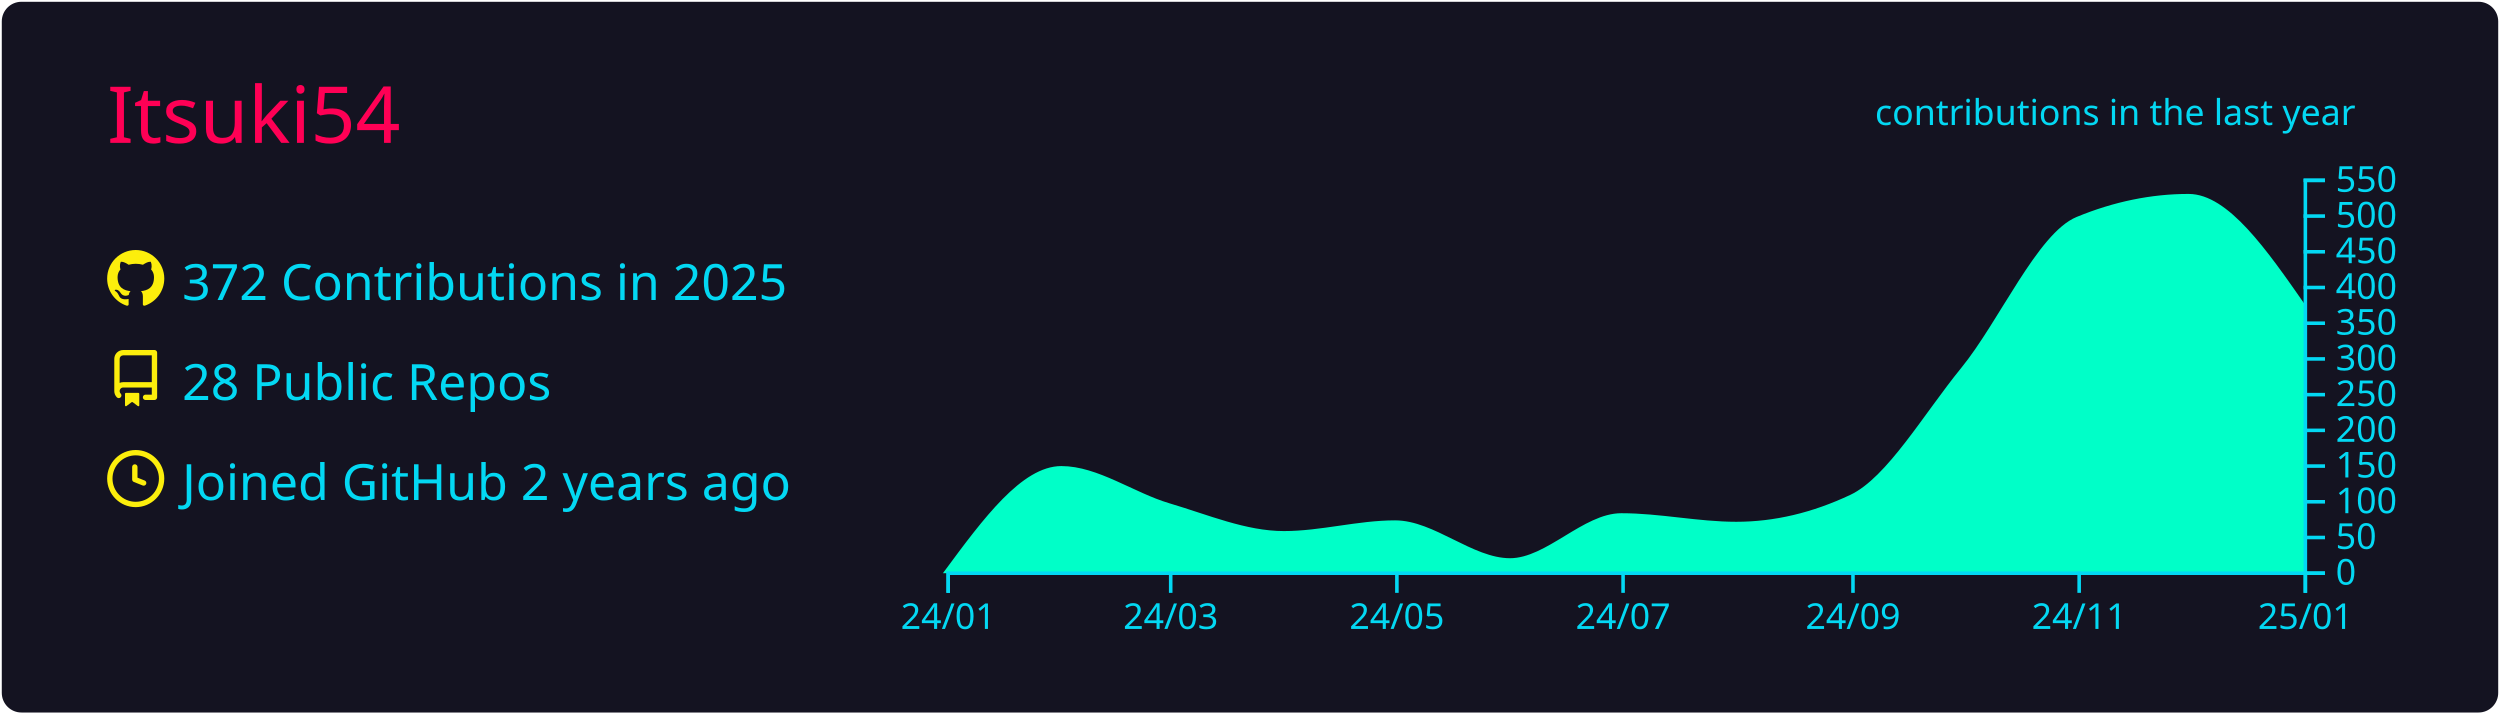
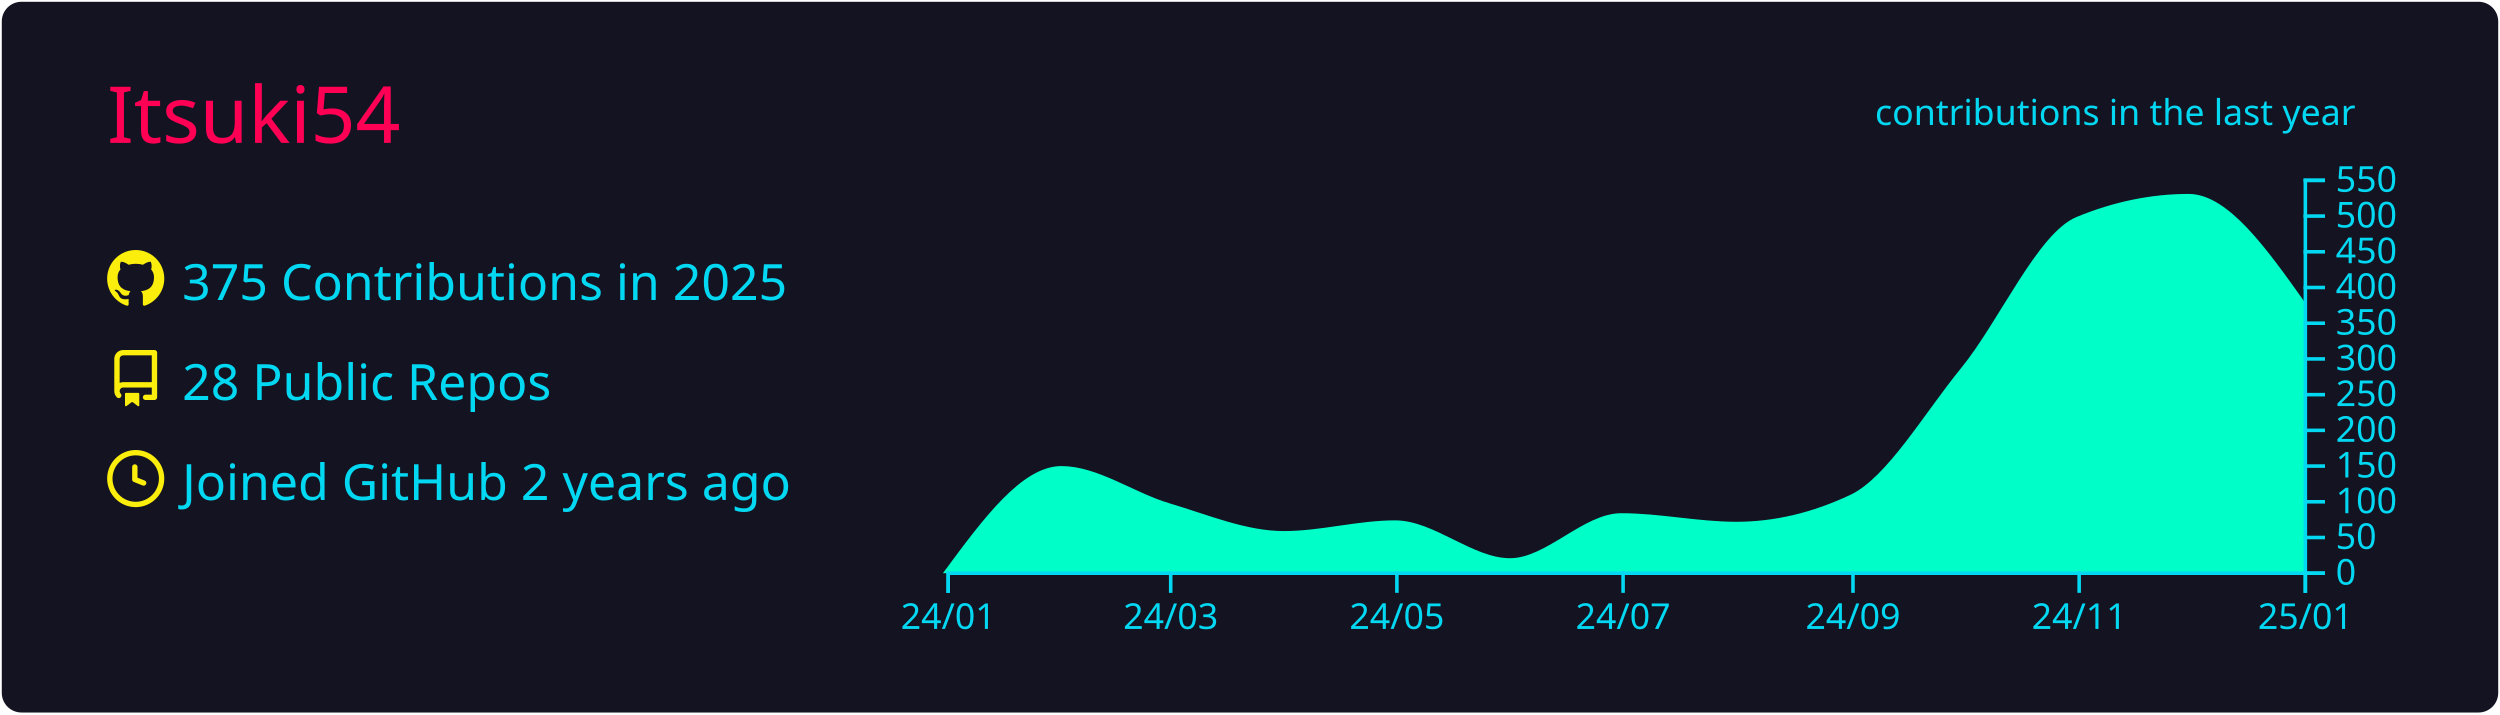
<svg xmlns="http://www.w3.org/2000/svg" width="700" height="200" viewBox="0 0 700 200">
  <style>* {
          font-family: 'Segoe UI', Ubuntu, "Helvetica Neue", Sans-Serif
        }</style>
  <rect x="1" y="1" rx="5" ry="5" height="99%" width="99.714%" stroke="#141321" stroke-width="1" fill="#141321" stroke-opacity="1" />
  <text x="30" y="40" style="font-size: 22px; fill: #ff0055;">Itsuki54</text>
  <g transform="translate(0,40)">
    <g transform="translate(30,30)">
      <g transform="translate(0,0)" width="14" height="14" fill="#fcee0c">
        <path fill-rule="evenodd" d="M8 0C3.58 0 0 3.58 0 8c0 3.54 2.29 6.53 5.47 7.59.4.07.55-.17.55-.38 0-.19-.01-.82-.01-1.49-2.01.37-2.53-.49-2.69-.94-.09-.23-.48-.94-.82-1.13-.28-.15-.68-.52-.01-.53.63-.01 1.08.58 1.23.82.72 1.21 1.87.87 2.33.66.07-.52.28-.87.51-1.07-1.78-.2-3.64-.89-3.64-3.95 0-.87.31-1.59.82-2.15-.08-.2-.36-1.02.08-2.12 0 0 .67-.21 2.2.82.64-.18 1.32-.27 2-.27.68 0 1.36.09 2 .27 1.53-1.04 2.2-.82 2.2-.82.44 1.1.16 1.92.08 2.12.51.56.82 1.27.82 2.15 0 3.07-1.87 3.75-3.65 3.95.29.25.54.73.54 1.48 0 1.07-.01 1.93-.01 2.2 0 .21.15.46.55.38A8.013 8.013 0 0016 8c0-4.42-3.58-8-8-8z" />
      </g>
      <g transform="translate(0,28)" width="14" height="14" fill="#fcee0c">
        <path fill-rule="evenodd" d="M2 2.5A2.5 2.5 0 014.5 0h8.75a.75.75 0 01.75.75v12.5a.75.75 0 01-.75.75h-2.5a.75.75 0 110-1.5h1.75v-2h-8a1 1 0 00-.714 1.7.75.75 0 01-1.072 1.05A2.495 2.495 0 012 11.5v-9zm10.5-1V9h-8c-.356 0-.694.074-1 .208V2.5a1 1 0 011-1h8zM5 12.25v3.25a.25.25 0 00.4.2l1.45-1.087a.25.25 0 01.3 0L8.6 15.7a.25.25 0 00.4-.2v-3.25a.25.25 0 00-.25-.25h-3.5a.25.25 0 00-.25.25z" />
      </g>
      <g transform="translate(0,56)" width="14" height="14" fill="#fcee0c">
        <path fill-rule="evenodd" d="M1.5 8a6.5 6.5 0 1113 0 6.5 6.5 0 01-13 0zM8 0a8 8 0 100 16A8 8 0 008 0zm.5 4.75a.75.75 0 00-1.5 0v3.5a.75.75 0 00.471.696l2.5 1a.75.75 0 00.557-1.392L8.5 7.742V4.75z" />
      </g>
-       <text x="21" y="14" style="fill: #03d8f3; font-size: 14px;">372 Contributions in 2025</text>
+       <text x="21" y="14" style="fill: #03d8f3; font-size: 14px;">375 Contributions in 2025</text>
      <text x="21" y="42" style="fill: #03d8f3; font-size: 14px;">28 Public Repos</text>
      <text x="21" y="70" style="fill: #03d8f3; font-size: 14px;">Joined GitHub 2 years ago</text>
    </g>
    <g color="#00ffc8" transform="translate(295,10)">
-       <path transform="translate(-30,0)" stroke="#00ffc8" fill="#00ffc8" opacity="1" d="M0,110C10.729,95.5,21.457,81,32.186,81C42.222,81,52.259,88.433,62.295,91.4C73.024,94.571,83.752,99.2,94.481,99.2C104.863,99.2,115.246,96.2,125.628,96.2C136.357,96.2,147.086,106.8,157.814,106.8C168.197,106.8,178.579,94.2,188.962,94.2C199.69,94.2,210.419,96.6,221.148,96.6C231.876,96.6,242.605,94.067,253.333,89C263.716,84.097,274.098,66.125,284.481,53.4C295.209,40.25,305.938,15.609,316.667,11.2C327.049,6.933,337.432,4.8,347.814,4.8C358.543,4.8,369.271,20.2,380,35.6L380,110C369.271,110,358.543,110,347.814,110C337.432,110,327.049,110,316.667,110C305.938,110,295.209,110,284.481,110C274.098,110,263.716,110,253.333,110C242.605,110,231.876,110,221.148,110C210.419,110,199.69,110,188.962,110C178.579,110,168.197,110,157.814,110C147.086,110,136.357,110,125.628,110C115.246,110,104.863,110,94.481,110C83.752,110,73.024,110,62.295,110C52.259,110,42.222,110,32.186,110C21.457,110,10.729,110,0,110Z" />
+       <path transform="translate(-30,0)" stroke="#00ffc8" fill="#00ffc8" opacity="1" d="M0,110C10.729,95.5,21.457,81,32.186,81C42.222,81,52.259,88.433,62.295,91.4C73.024,94.571,83.752,99.2,94.481,99.2C104.863,99.2,115.246,96.2,125.628,96.2C136.357,96.2,147.086,106.8,157.814,106.8C168.197,106.8,178.579,94.2,188.962,94.2C199.69,94.2,210.419,96.6,221.148,96.6C231.876,96.6,242.605,94.067,253.333,89C263.716,84.097,274.098,66.125,284.481,53.4C295.209,40.25,305.938,15.609,316.667,11.2C327.049,6.933,337.432,4.8,347.814,4.8C358.543,4.8,369.271,19.9,380,35L380,110C369.271,110,358.543,110,347.814,110C337.432,110,327.049,110,316.667,110C305.938,110,295.209,110,284.481,110C274.098,110,263.716,110,253.333,110C242.605,110,231.876,110,221.148,110C210.419,110,199.69,110,188.962,110C178.579,110,168.197,110,157.814,110C147.086,110,136.357,110,125.628,110C115.246,110,104.863,110,94.481,110C83.752,110,73.024,110,62.295,110C52.259,110,42.222,110,32.186,110C21.457,110,10.729,110,0,110Z" />
      <g color="#03d8f3" transform="translate(-30,110)" fill="none" font-size="10" font-family="sans-serif" text-anchor="middle">
        <path class="domain" stroke="currentColor" d="M0.5,6V0.5H380.5V6" />
        <g class="tick" opacity="1" transform="translate(0.5,0)">
          <line stroke="currentColor" y2="6" />
          <text fill="currentColor" y="9" dy="0.71em">24/01</text>
        </g>
        <g class="tick" opacity="1" transform="translate(62.79508,0)">
          <line stroke="currentColor" y2="6" />
          <text fill="currentColor" y="9" dy="0.71em">24/03</text>
        </g>
        <g class="tick" opacity="1" transform="translate(126.1284,0)">
          <line stroke="currentColor" y2="6" />
          <text fill="currentColor" y="9" dy="0.71em">24/05</text>
        </g>
        <g class="tick" opacity="1" transform="translate(189.4617,0)">
          <line stroke="currentColor" y2="6" />
          <text fill="currentColor" y="9" dy="0.71em">24/07</text>
        </g>
        <g class="tick" opacity="1" transform="translate(253.8333,0)">
          <line stroke="currentColor" y2="6" />
          <text fill="currentColor" y="9" dy="0.71em">24/09</text>
        </g>
        <g class="tick" opacity="1" transform="translate(317.1667,0)">
          <line stroke="currentColor" y2="6" />
          <text fill="currentColor" y="9" dy="0.71em">24/11</text>
        </g>
        <g class="tick" opacity="1" transform="translate(380.5,0)">
          <line stroke="currentColor" y2="6" />
          <text fill="currentColor" y="9" dy="0.71em">25/01</text>
        </g>
      </g>
      <g color="#03d8f3" transform="translate(350,0)" fill="none" font-size="10" font-family="sans-serif" text-anchor="start">
        <path class="domain" stroke="currentColor" d="M6,110.5H0.5V0.5H6" />
        <g class="tick" opacity="1" transform="translate(0,110.5)">
          <line stroke="currentColor" x2="6" />
          <text fill="currentColor" x="9" dy="0.32em">0</text>
        </g>
        <g class="tick" opacity="1" transform="translate(0,100.5)">
          <line stroke="currentColor" x2="6" />
          <text fill="currentColor" x="9" dy="0.32em">50</text>
        </g>
        <g class="tick" opacity="1" transform="translate(0,90.5)">
          <line stroke="currentColor" x2="6" />
          <text fill="currentColor" x="9" dy="0.32em">100</text>
        </g>
        <g class="tick" opacity="1" transform="translate(0,80.5)">
          <line stroke="currentColor" x2="6" />
          <text fill="currentColor" x="9" dy="0.32em">150</text>
        </g>
        <g class="tick" opacity="1" transform="translate(0,70.5)">
          <line stroke="currentColor" x2="6" />
          <text fill="currentColor" x="9" dy="0.32em">200</text>
        </g>
        <g class="tick" opacity="1" transform="translate(0,60.5)">
          <line stroke="currentColor" x2="6" />
          <text fill="currentColor" x="9" dy="0.32em">250</text>
        </g>
        <g class="tick" opacity="1" transform="translate(0,50.5)">
          <line stroke="currentColor" x2="6" />
          <text fill="currentColor" x="9" dy="0.32em">300</text>
        </g>
        <g class="tick" opacity="1" transform="translate(0,40.5)">
          <line stroke="currentColor" x2="6" />
          <text fill="currentColor" x="9" dy="0.32em">350</text>
        </g>
        <g class="tick" opacity="1" transform="translate(0,30.5)">
          <line stroke="currentColor" x2="6" />
          <text fill="currentColor" x="9" dy="0.32em">400</text>
        </g>
        <g class="tick" opacity="1" transform="translate(0,20.5)">
          <line stroke="currentColor" x2="6" />
          <text fill="currentColor" x="9" dy="0.32em">450</text>
        </g>
        <g class="tick" opacity="1" transform="translate(0,10.5)">
          <line stroke="currentColor" x2="6" />
          <text fill="currentColor" x="9" dy="0.32em">500</text>
        </g>
        <g class="tick" opacity="1" transform="translate(0,0.5)">
          <line stroke="currentColor" x2="6" />
          <text fill="currentColor" x="9" dy="0.32em">550</text>
        </g>
      </g>
      <g>
        <text y="-15" x="230" style="fill: #03d8f3; font-size: 10px;">contributions in the last year</text>
      </g>
    </g>
  </g>
</svg>
